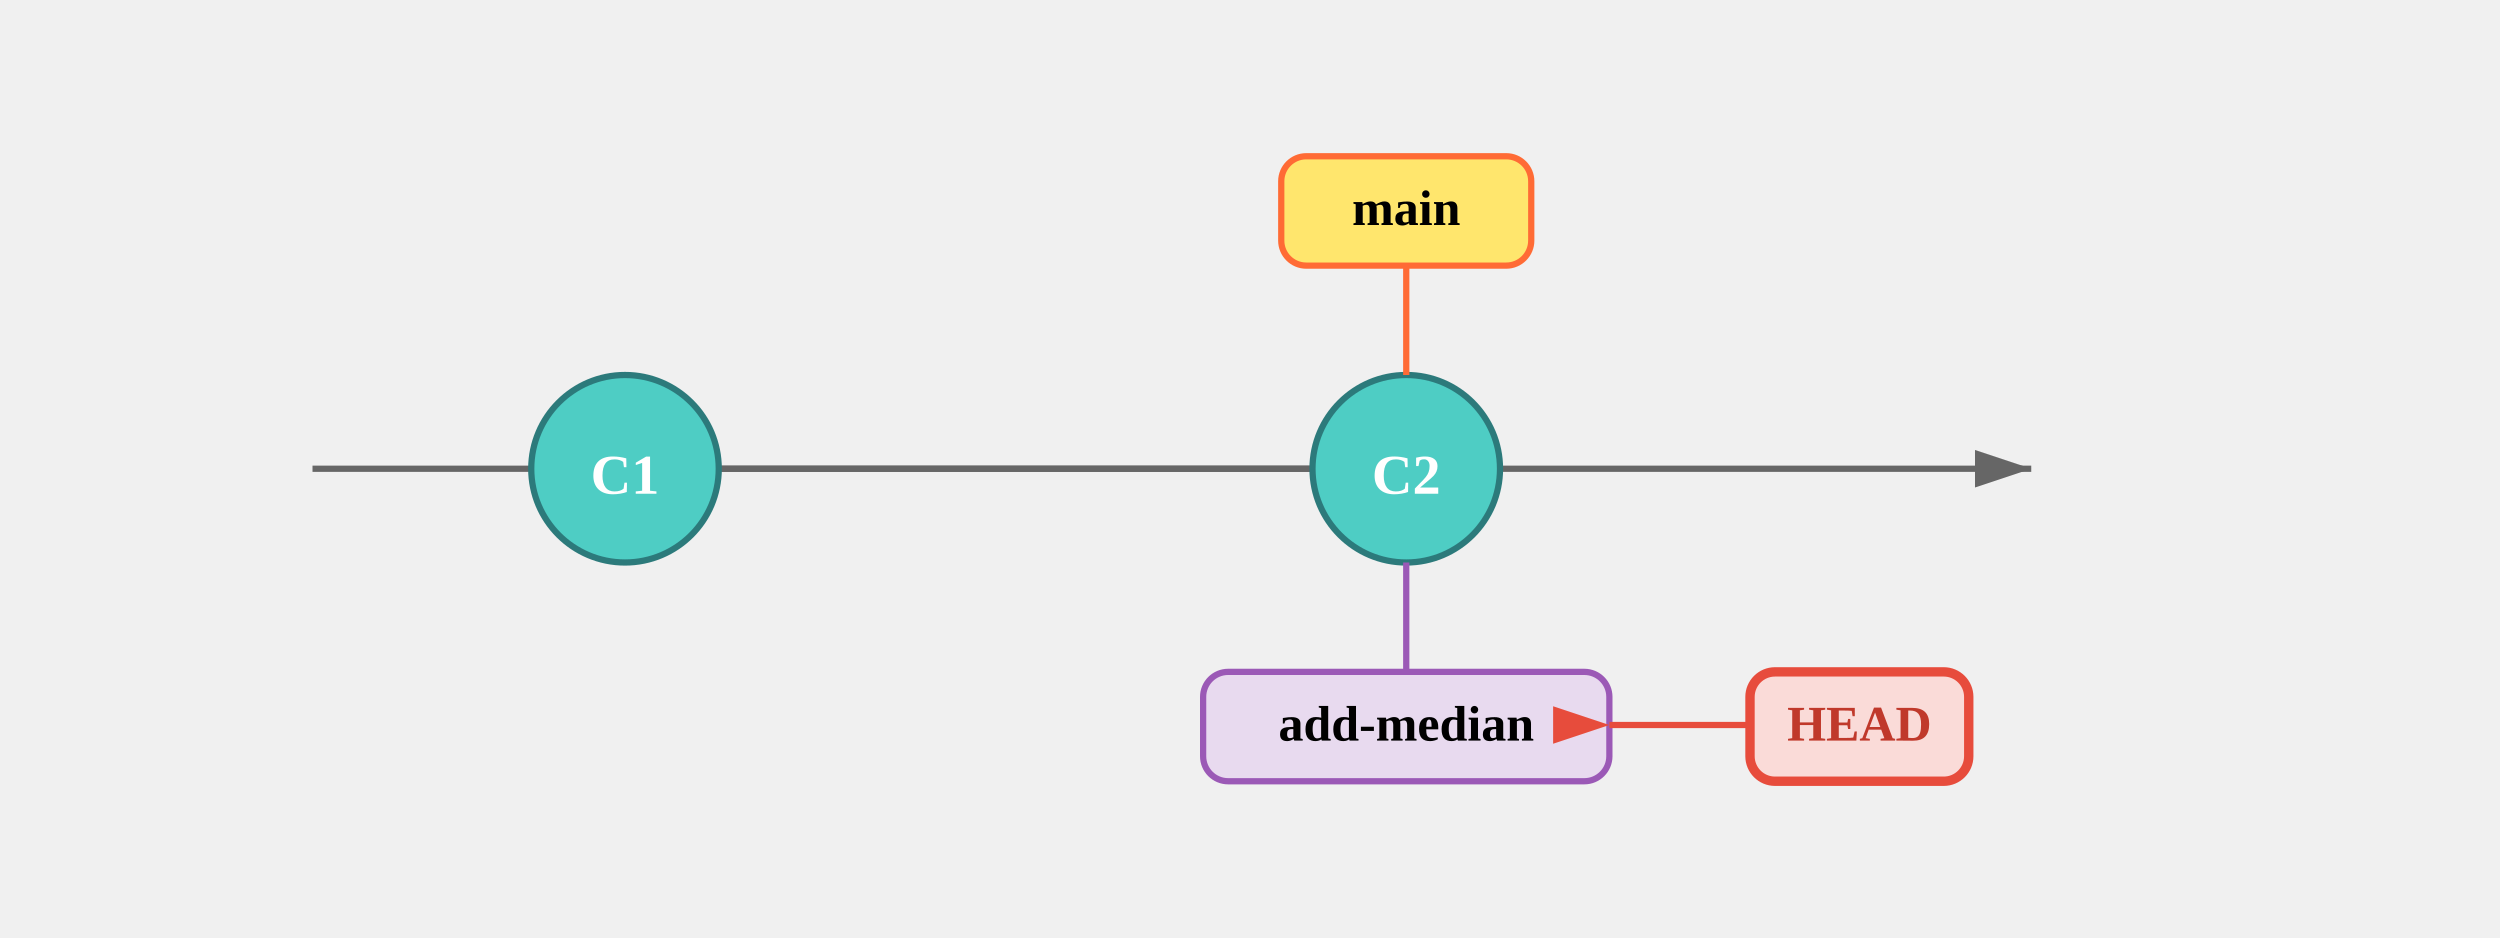
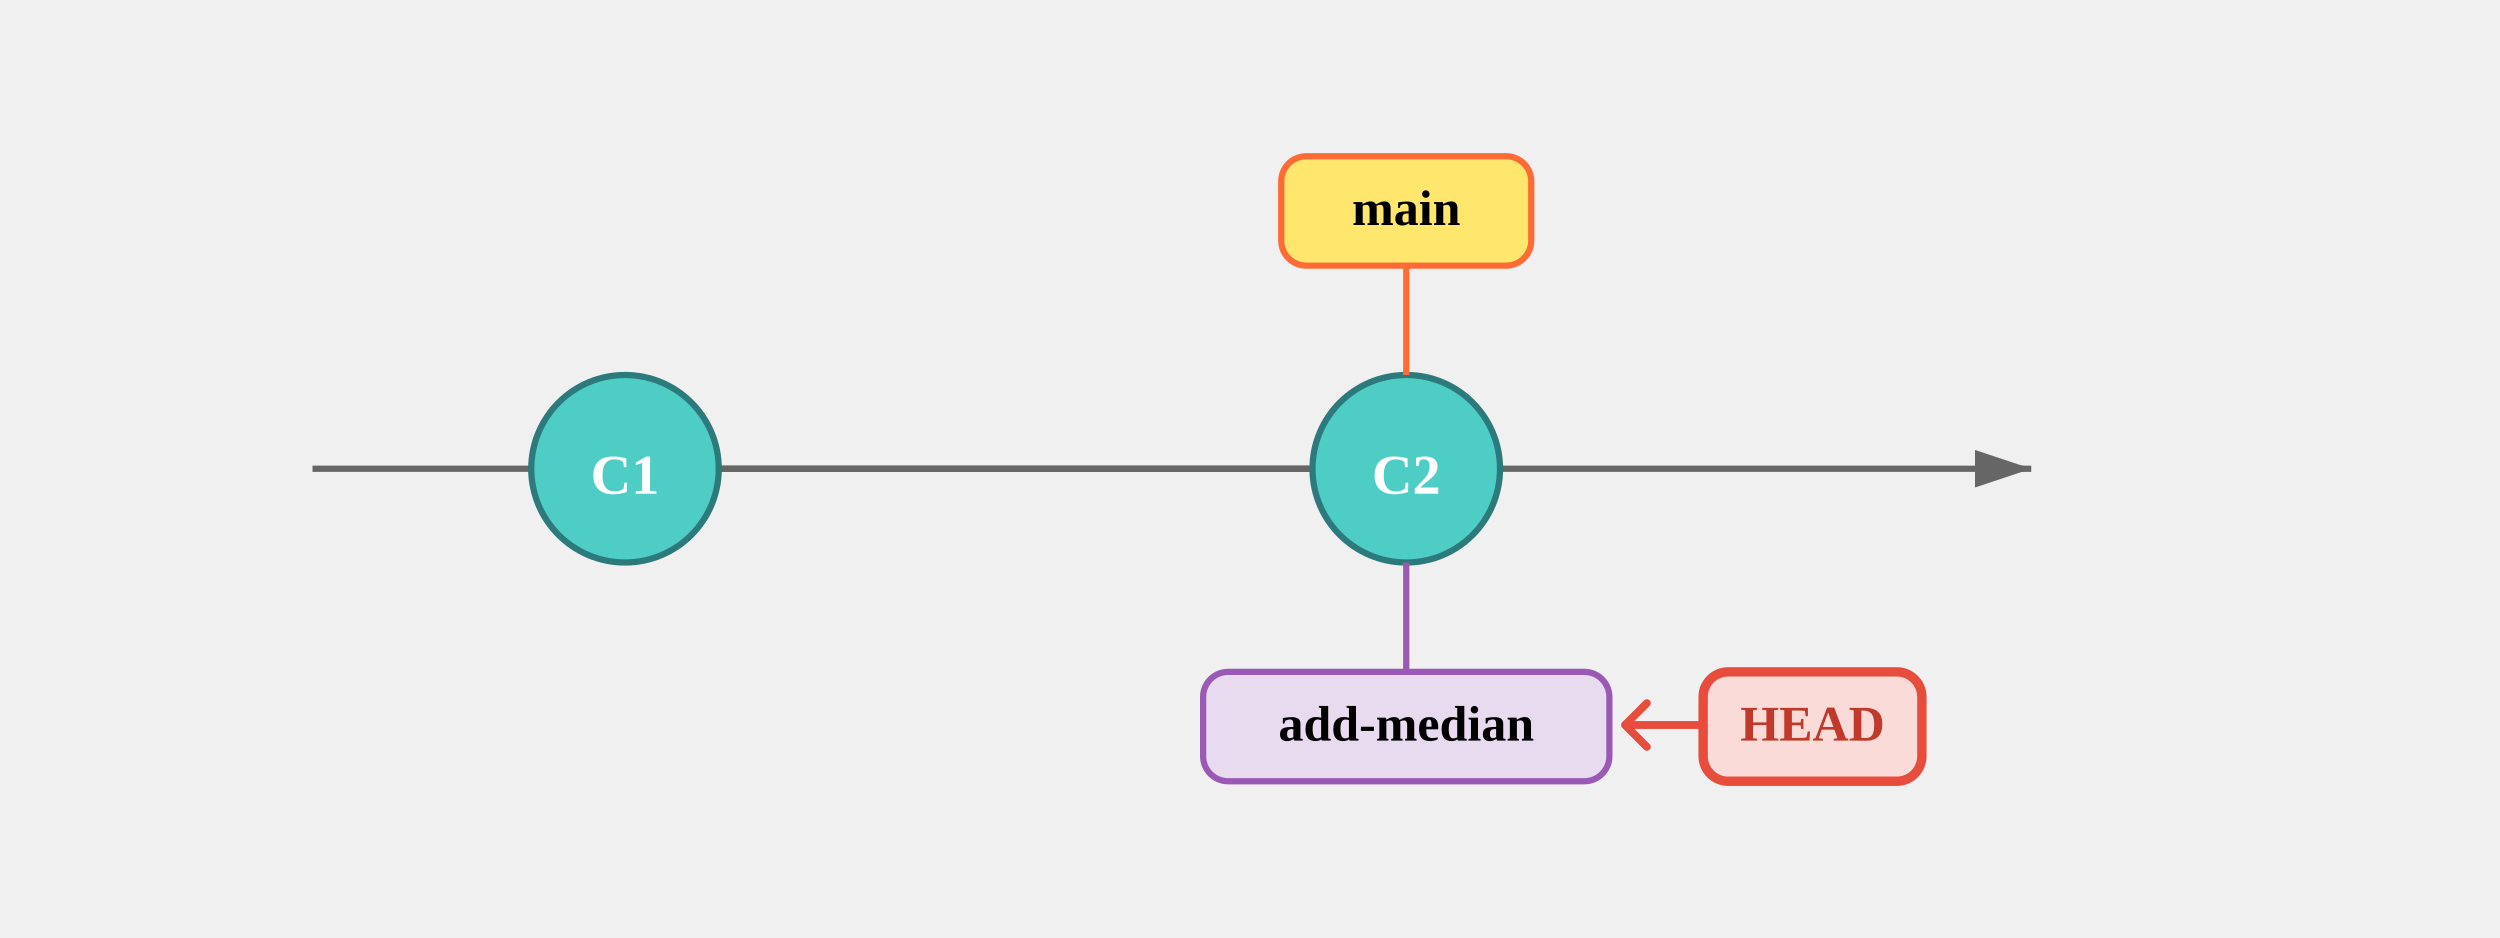
<svg xmlns="http://www.w3.org/2000/svg" width="800" height="300">
  <defs>
    <marker id="timeline-arrow2" markerWidth="10" markerHeight="10" refX="9" refY="3" orient="auto" markerUnits="strokeWidth">
      <path d="M 0 0 L 9 3 L 0 6 z" fill="#666" />
    </marker>
-     <marker id="head-arrow" markerWidth="10" markerHeight="10" refX="0" refY="3" orient="auto" markerUnits="strokeWidth">
-       <path d="M 9 0 L 0 3 L 9 6 z" fill="#E74C3C" />
+     <marker id="head-arrow" markerWidth="10" markerHeight="10" refX="9" refY="3" orient="auto" markerUnits="strokeWidth">
+       <path d="M 0 0 L 9 3 L 0 6 z" fill="#E74C3C" />
    </marker>
  </defs>
  <line x1="100" y1="150" x2="650" y2="150" stroke="#666" stroke-width="2" marker-end="url(#timeline-arrow2)" />
  <line x1="230" y1="150" x2="420" y2="150" stroke="#666" stroke-width="2" />
  <circle cx="200" cy="150" r="30" fill="#4ECDC4" stroke="#2C7A7B" stroke-width="2" />
  <text x="200" y="158" text-anchor="middle" font-size="18" font-weight="bold" fill="white">C1</text>
  <circle cx="450" cy="150" r="30" fill="#4ECDC4" stroke="#2C7A7B" stroke-width="2" />
  <text x="450" y="158" text-anchor="middle" font-size="18" font-weight="bold" fill="white">C2</text>
  <rect x="410" y="50" width="80" height="35" rx="8" fill="#FFE66D" stroke="#FF6B35" stroke-width="2" />
  <text x="450" y="72" text-anchor="middle" font-size="16" font-weight="bold">main</text>
  <line x1="450" y1="85" x2="450" y2="120" stroke="#FF6B35" stroke-width="2" />
  <rect x="385" y="215" width="130" height="35" rx="8" fill="#E8DAEF" stroke="#9B59B6" stroke-width="2" />
  <text x="450" y="237" text-anchor="middle" font-size="16" font-weight="bold">add-median</text>
  <line x1="450" y1="215" x2="450" y2="180" stroke="#9B59B6" stroke-width="2" />
-   <rect x="560" y="215" width="70" height="35" rx="8" fill="#FADBD8" stroke="#E74C3C" stroke-width="3" />
-   <text x="595" y="237" text-anchor="middle" font-size="16" font-weight="bold" fill="#C0392B">HEAD</text>
-   <line x1="560" y1="232" x2="515" y2="232" stroke="#E74C3C" stroke-width="2" marker-end="url(#head-arrow)" />
+   <rect x="545" y="215" width="70" height="35" rx="8" fill="#FADBD8" stroke="#E74C3C" stroke-width="3" />
+   <text x="580" y="237" text-anchor="middle" font-size="16" font-weight="bold" fill="#C0392B">HEAD</text>
+   <path d="M 545 232 L 520 232 L 527 225 M 520 232 L 527 239" stroke="#E74C3C" stroke-width="2.5" fill="none" stroke-linecap="round" stroke-linejoin="round" />
</svg>
